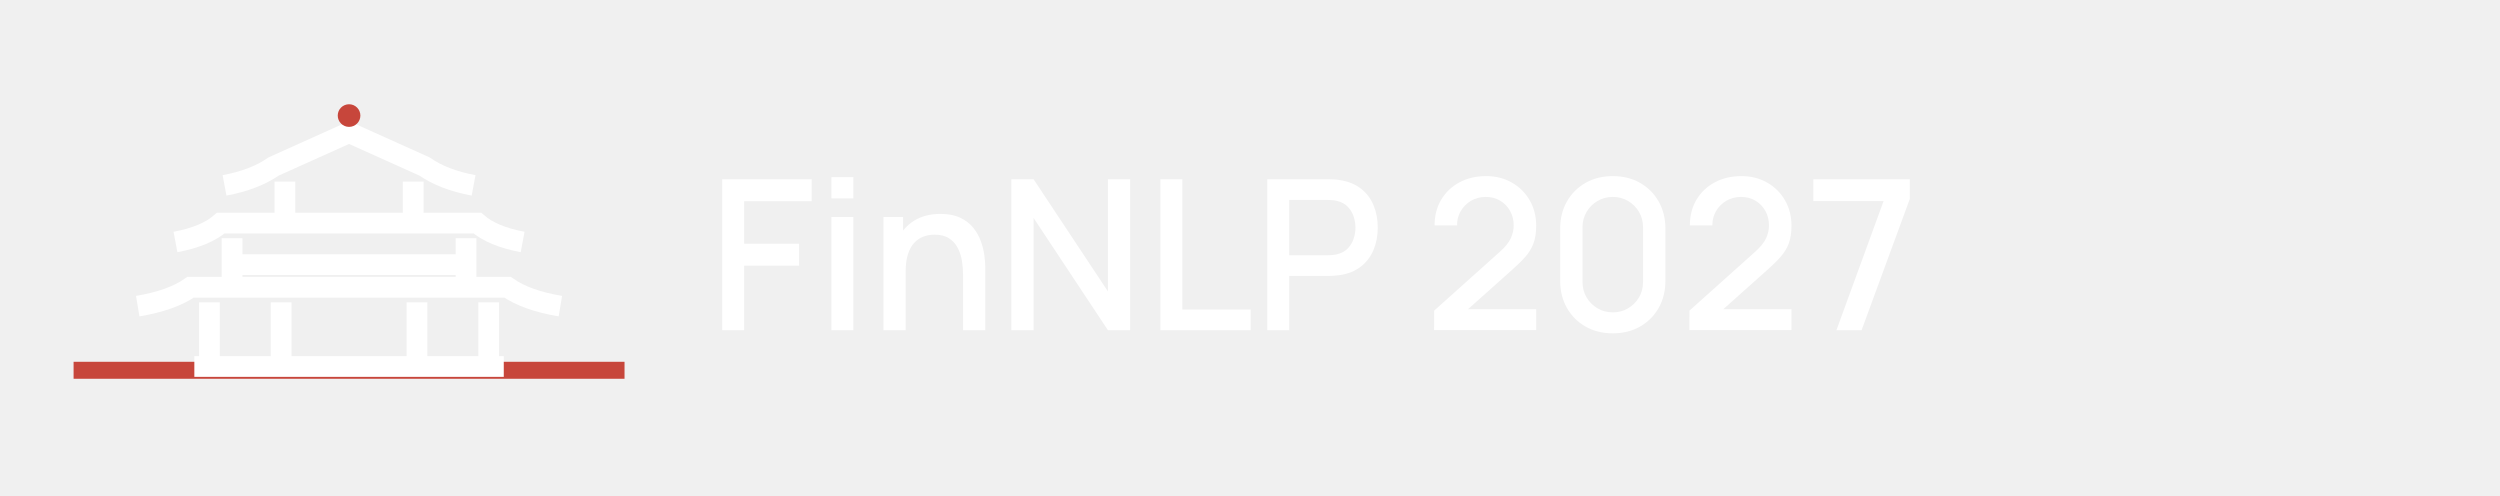
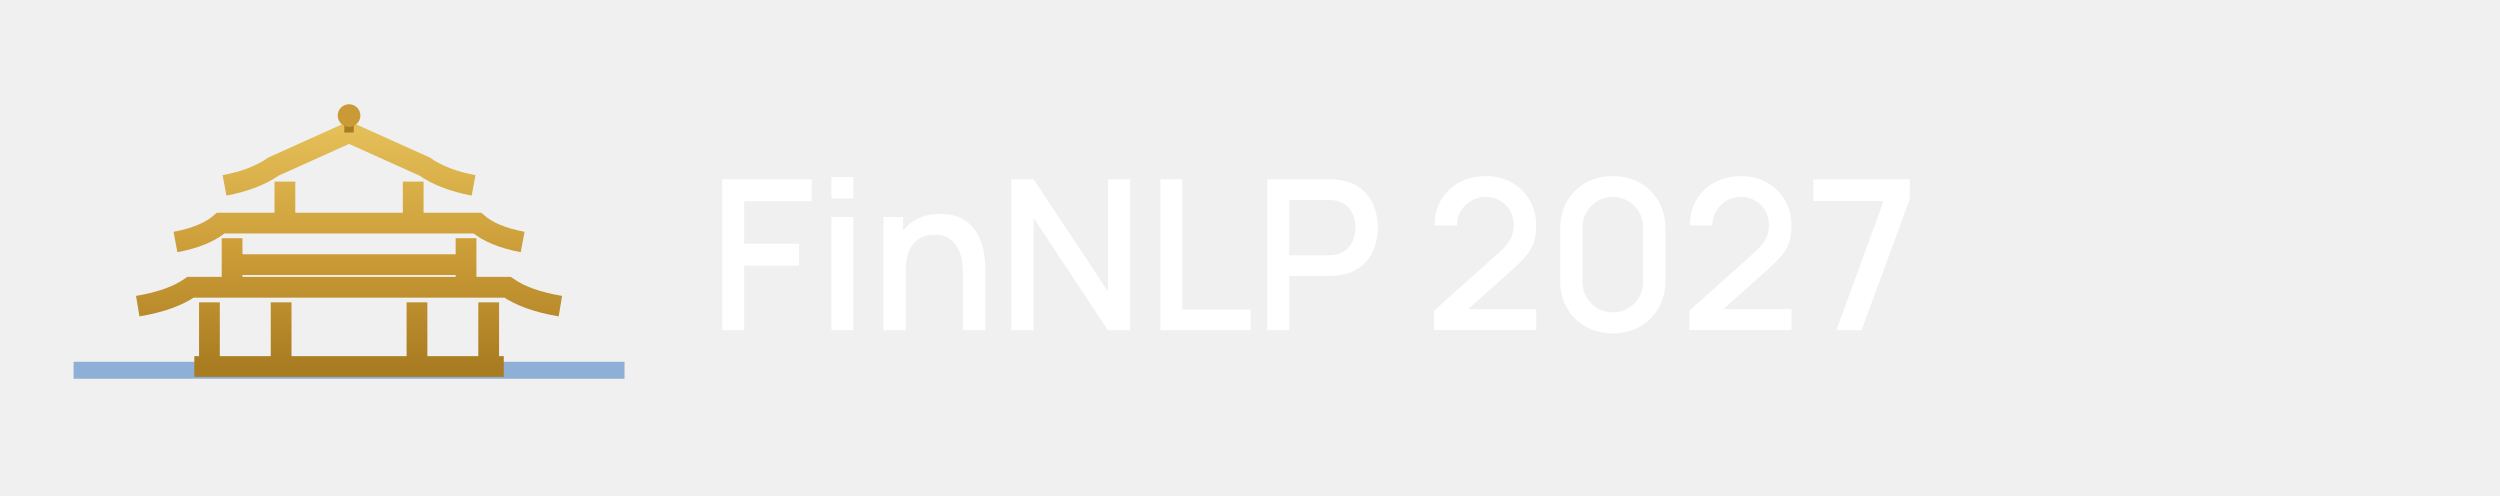
<svg xmlns="http://www.w3.org/2000/svg" width="1060" height="210" viewBox="0 0 1060 210">
+   <defs>
+     <linearGradient id="gl" x1="0" y1="0" x2="0" y2="1">
+       <stop offset="0" stop-color="#E4BE57" />
+       <stop offset=".55" stop-color="#C99A35" />
+       <stop offset="1" stop-color="#A97C22" />
+     </linearGradient>
+   </defs>
  <g transform="translate(28 45) scale(.8)">
-     <path d="M4 140H296" fill="none" stroke="#C7463B" stroke-width="9" />
-     <path d="M68 138H232 M76 138V104 M224 138V104 M114 138V104 M186 138V104 M38 106Q56 103 66 96H234Q244 103 262 106 M88 96V70 M212 96V70 M84 84H216 M58 72Q74 69 82 62H218Q226 69 242 72 M116 62V40 M184 62V40 M84 42Q100 39 110 32L150 14L190 32Q200 39 216 42" fill="none" stroke="#ffffff" stroke-width="11" stroke-linejoin="miter" />
-     <path d="M150 14V6" stroke="#ffffff" stroke-width="5" />
-     <circle cx="150" cy="5" r="6" fill="#C7463B" />
+     <path d="M4 140H296" fill="none" stroke="#8FB0D6" stroke-width="9" />
+     <path d="M68 138H232 M76 138V104 M224 138V104 M114 138V104 M186 138V104 M38 106Q56 103 66 96H234Q244 103 262 106 M88 96V70 M212 96V70 M84 84H216 M58 72Q74 69 82 62H218Q226 69 242 72 M116 62V40 M184 62V40 M84 42Q100 39 110 32L150 14L190 32Q200 39 216 42" fill="none" stroke="url(#gl)" stroke-width="11" stroke-linejoin="miter" />
+     <path d="M150 14V6" stroke="#A97C22" stroke-width="5" />
+     <circle cx="150" cy="5" r="6" fill="#C99A35" />
  </g>
  <g fill="#ffffff" aria-label="FinNLP 2027">
    <path transform="translate(300 140) scale(0.044444 -0.044444)" d="M140 0V1440H993.333V1230.667H349.333V824.667H873.333V615.333H349.333V0Z" />
    <path transform="translate(345.4111 140) scale(0.044444 -0.044444)" d="M160 1257.333V1460H369.333V1257.333ZM160 0V1080H369.333V0Z" />
    <path transform="translate(368.4222 140) scale(0.044444 -0.044444)" d="M898 0V530.667Q898 594 887.5 660.5Q877 727 847.667 784.167Q818.333 841.333 764.833 876.333Q711.333 911.333 625.333 911.333Q569 911.333 519.167 892.5Q469.333 873.667 431.667 832.667Q394 791.667 372.333 725.0Q350.667 658.333 350.667 562L220.667 610.667Q220.667 757.667 275.667 870.167Q330.667 982.667 433.833 1046.0Q537 1109.333 682.667 1109.333Q794.667 1109.333 870.833 1073.0Q947 1036.667 994.5 978.167Q1042 919.667 1067.0 851.0Q1092 782.333 1101.0 716.167Q1110 650 1110 600V0ZM138.667 0V1080H326V768H350.667V0Z" />
    <path transform="translate(422.5889 140) scale(0.044444 -0.044444)" d="M140 0V1440H352L1061.333 370V1440H1273.333V0H1061.333L352 1070.667V0Z" />
    <path transform="translate(484.8889 140) scale(0.044444 -0.044444)" d="M160 0V1440H369.333V197.333H1021.333V0Z" />
    <path transform="translate(531.1 140) scale(0.044444 -0.044444)" d="M140 0V1440H722Q743 1440 774.0 1438.5Q805 1437 832.667 1432Q953.333 1413.333 1033.833 1350.167Q1114.333 1287 1154.167 1191.167Q1194 1095.333 1194 978.667Q1194 862 1153.833 766.167Q1113.667 670.333 1033.167 607.167Q952.667 544 832.667 525.333Q805 521.333 773.667 519.333Q742.333 517.333 722 517.333H349.333V0ZM349.333 714.667H714Q733.667 714.667 758.167 716.667Q782.667 718.667 804.667 724Q869 739.333 907.833 779.667Q946.667 820 964.0 872.833Q981.333 925.667 981.333 978.667Q981.333 1031.667 964.0 1084.5Q946.667 1137.333 907.833 1177.667Q869 1218 804.667 1233.333Q782.667 1239 758.167 1240.833Q733.667 1242.667 714 1242.667H349.333Z" />
    <path transform="translate(586.3333 140) scale(0.044444 -0.044444)" d="" />
    <path transform="translate(603.6111 140) scale(0.044444 -0.044444)" d="M100 1.333 100.667 186.667 728 748.667Q804 816.333 831.667 877.167Q859.333 938 859.333 998.667Q859.333 1076 825.0 1137.667Q790.667 1199.333 730.667 1235.333Q670.667 1271.333 593.333 1271.333Q513 1271.333 450.667 1233.667Q388.333 1196 353.167 1134.167Q318 1072.333 319.333 1000H104.667Q104.667 1139.667 168.167 1245.5Q231.667 1351.333 342.667 1410.667Q453.667 1470 597.333 1470Q733.333 1470 841.333 1408.5Q949.333 1347 1011.667 1239.833Q1074 1132.667 1074 996Q1074 897.333 1048.167 828.0Q1022.333 758.667 970.167 699.667Q918 640.667 840 572L356 140L333.333 200H1074V1.333Z" />
    <path transform="translate(655.2889 140) scale(0.044444 -0.044444)" d="M642 -30Q495.333 -30 382.167 34.5Q269 99 204.5 212.167Q140 325.333 140 472V968Q140 1114.667 204.5 1227.833Q269 1341 382.167 1405.5Q495.333 1470 642 1470Q788.667 1470 901.833 1405.5Q1015 1341 1079.5 1227.833Q1144 1114.667 1144 968V472Q1144 325.333 1079.5 212.167Q1015 99 901.833 34.5Q788.667 -30 642 -30ZM642 170Q722.333 170 787.833 208.667Q853.333 247.333 892.0 312.833Q930.667 378.333 930.667 458.667V982.667Q930.667 1063 892.0 1128.5Q853.333 1194 787.833 1232.667Q722.333 1271.333 642 1271.333Q561.667 1271.333 496.167 1232.667Q430.667 1194 392.0 1128.5Q353.333 1063 353.333 982.667V458.667Q353.333 378.333 392.0 312.833Q430.667 247.333 496.167 208.667Q561.667 170 642 170Z" />
    <path transform="translate(711.8556 140) scale(0.044444 -0.044444)" d="M100 1.333 100.667 186.667 728 748.667Q804 816.333 831.667 877.167Q859.333 938 859.333 998.667Q859.333 1076 825.0 1137.667Q790.667 1199.333 730.667 1235.333Q670.667 1271.333 593.333 1271.333Q513 1271.333 450.667 1233.667Q388.333 1196 353.167 1134.167Q318 1072.333 319.333 1000H104.667Q104.667 1139.667 168.167 1245.5Q231.667 1351.333 342.667 1410.667Q453.667 1470 597.333 1470Q733.333 1470 841.333 1408.5Q949.333 1347 1011.667 1239.833Q1074 1132.667 1074 996Q1074 897.333 1048.167 828.0Q1022.333 758.667 970.167 699.667Q918 640.667 840 572L356 140L333.333 200H1074V1.333Z" />
    <path transform="translate(763.5333 140) scale(0.044444 -0.044444)" d="M120 1440H1040V1252L580 0H340L790 1232H120Z" />
  </g>
</svg>
